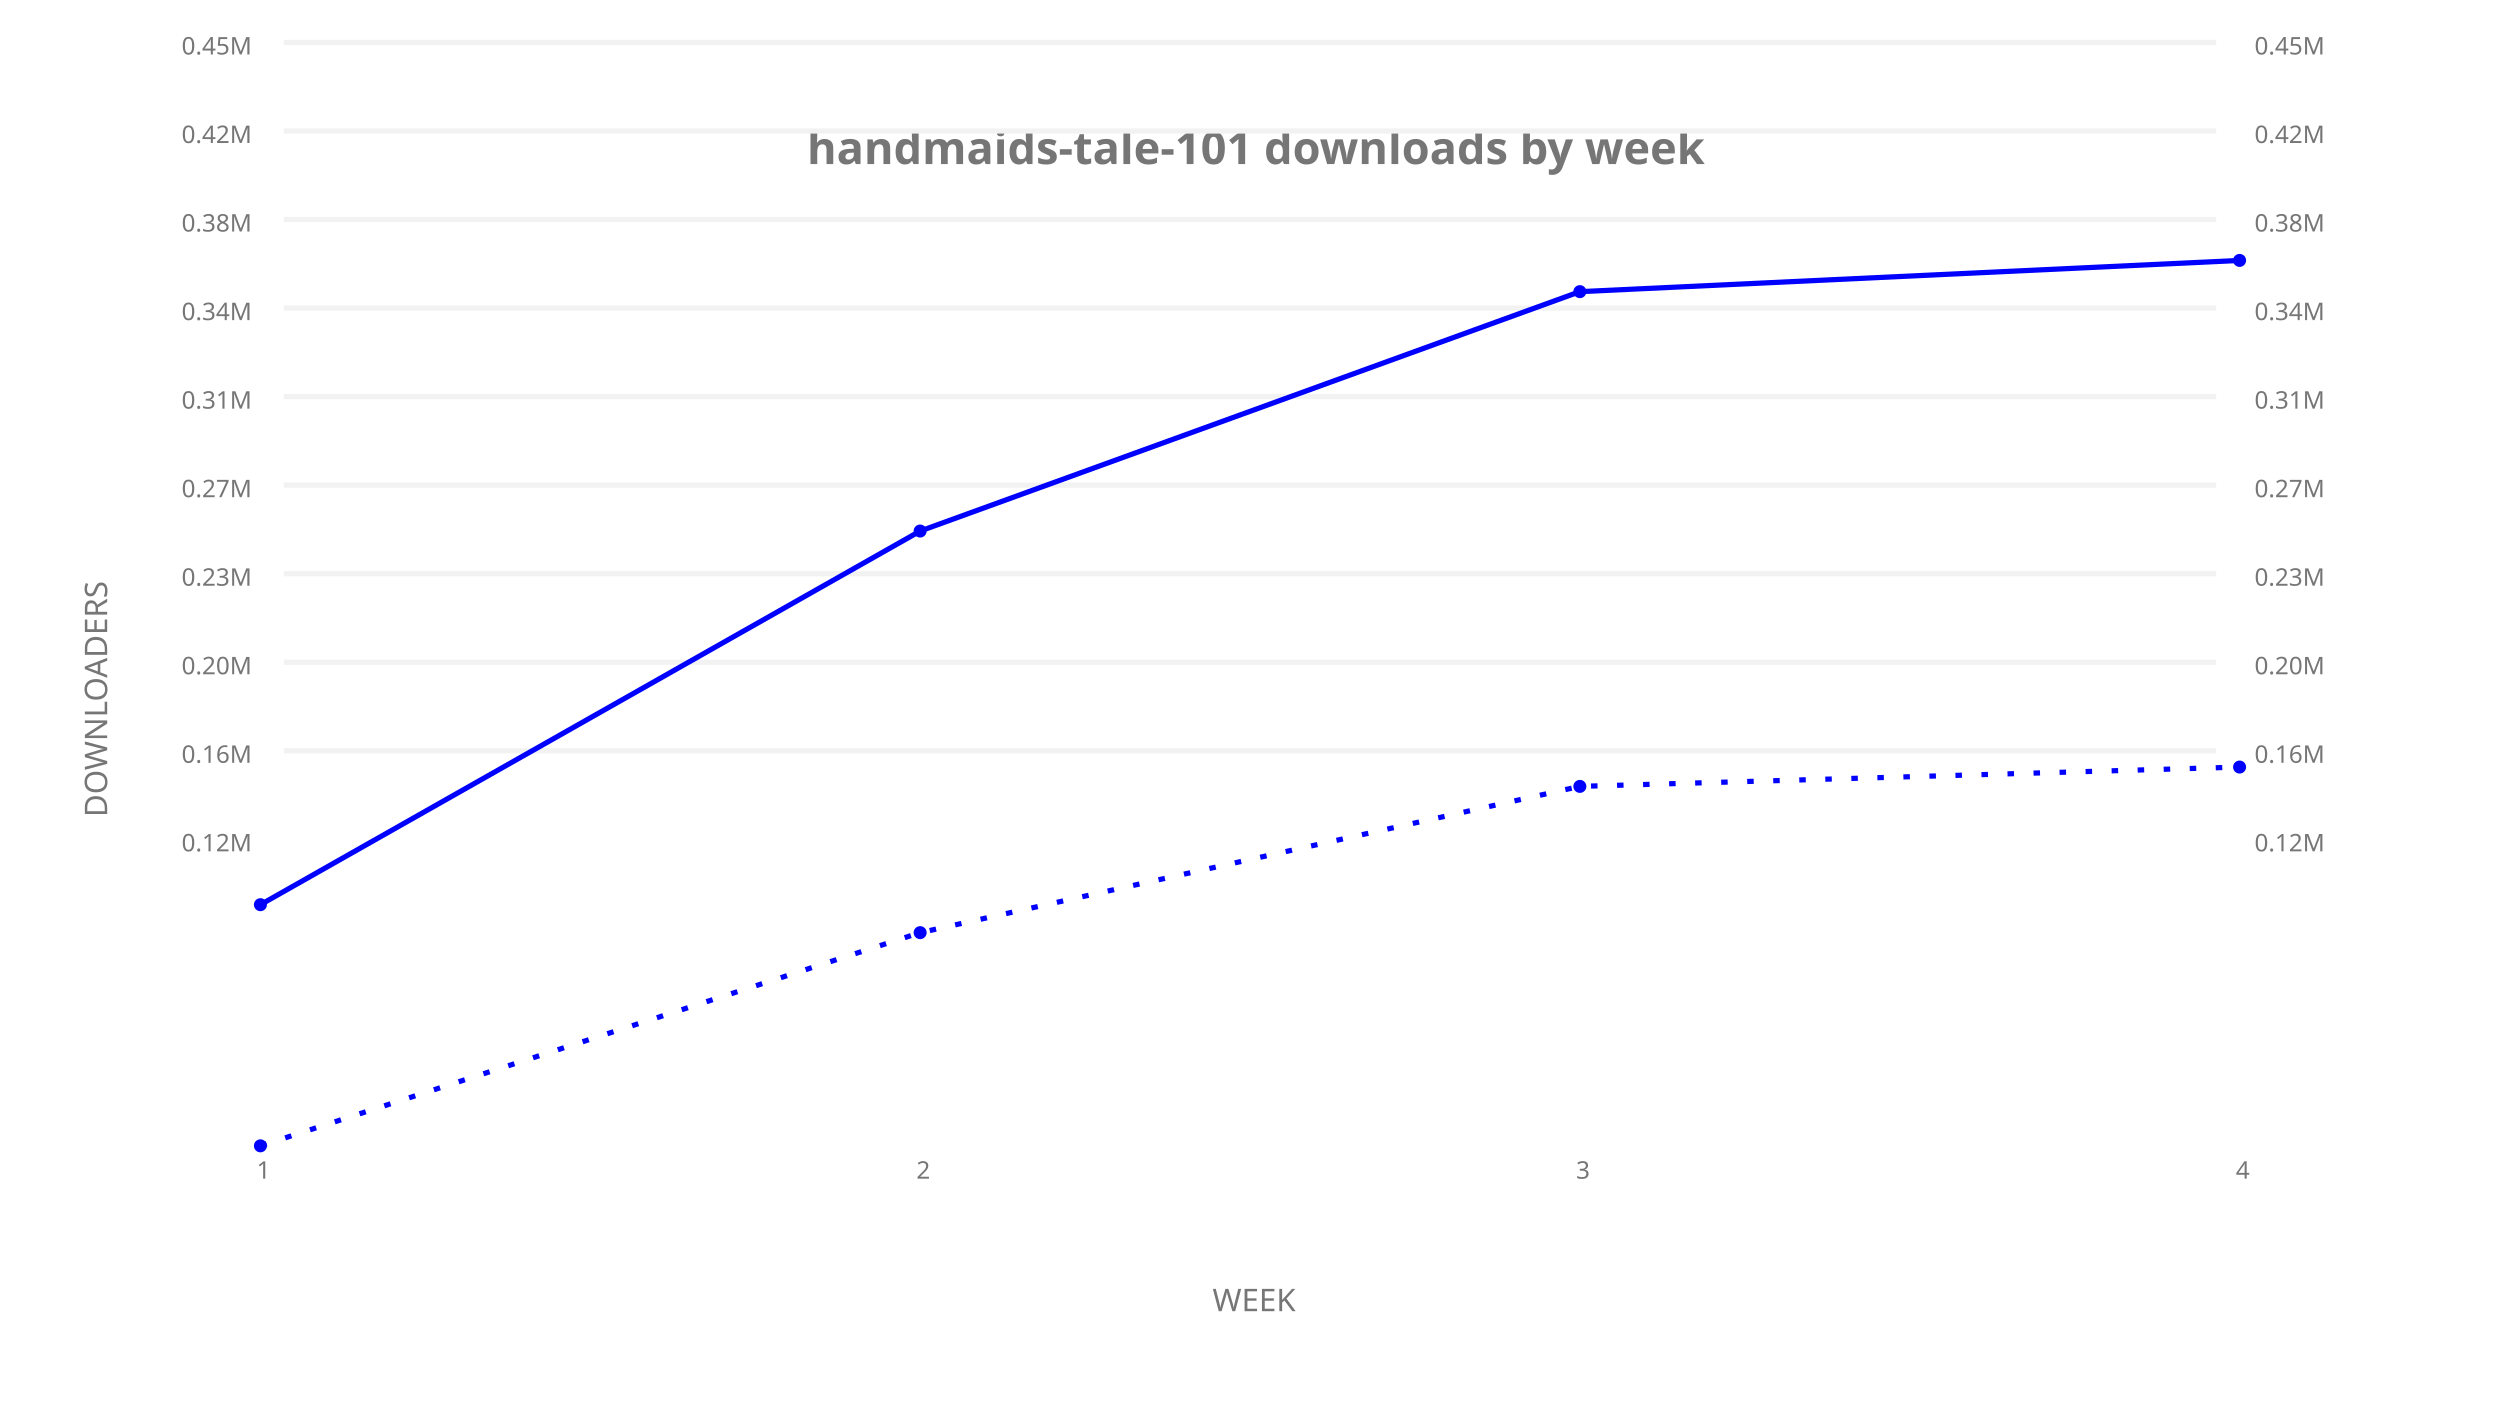
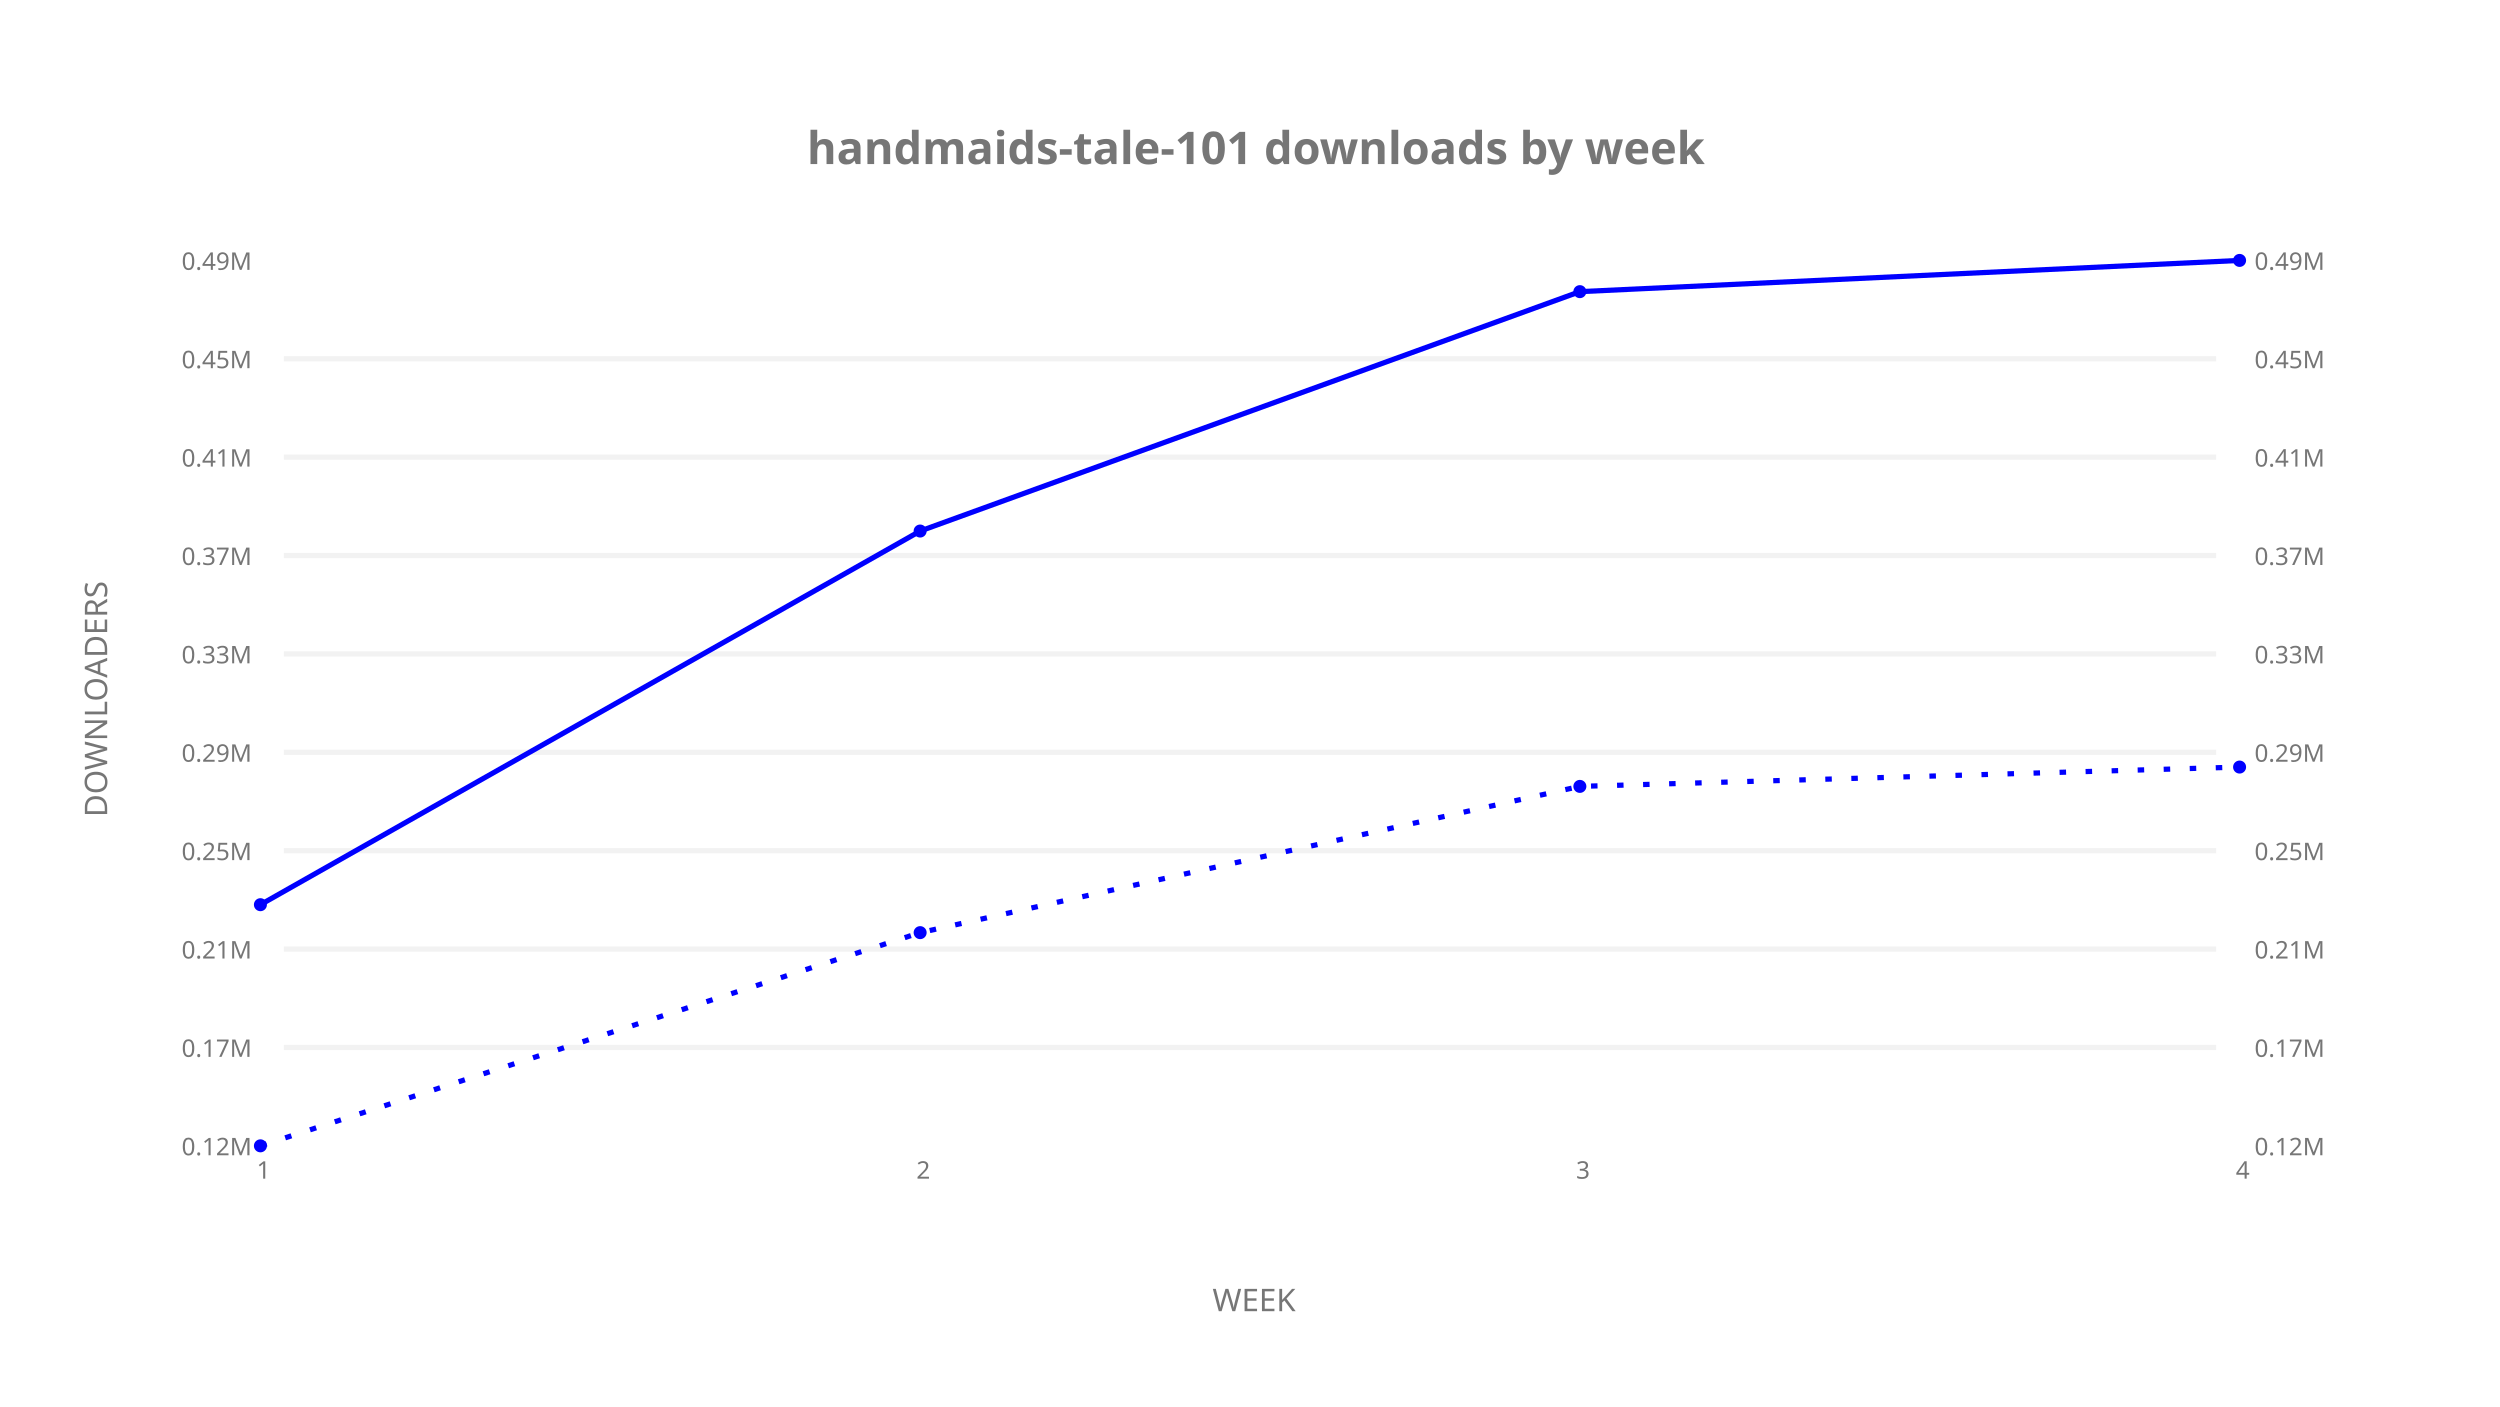
<svg xmlns="http://www.w3.org/2000/svg" xml:space="preserve" id="handmaids-tale-101-downloads-by-week-handmaids-tale-101-week" x="0px" y="0px" width="1920px" height="1080px" viewBox="0 0 1920 1080" enable-background="new 0 0 1920 1080" role="img">
  <g id="annotations">
    <text x="960" y="126" font-family="Atkinson Hyperlegible" font-size="26pt" text-anchor="middle" text-align="center" font-weight="600" font-style="normal" style="fill:rgb(118,118,118); fill-opacity:1; stroke:rgb(118,118,118); stroke-opacity:0; stroke-width:0.5"> handmaids-tale-101 downloads by week</text>
    <g id="axes-lines">
      <text x="960" y="1007" font-family="Atkinson Hyperlegible" font-size="18pt" text-anchor="middle" text-align="center" font-weight="500" font-style="normal" style="fill:rgb(118,118,118); fill-opacity:1; stroke:rgb(118,118,118); stroke-opacity:0; stroke-width:0.5"> WEEK</text>
      <text x="73" y="540" font-family="Atkinson Hyperlegible" font-size="18pt" text-anchor="middle" text-align="center" dominant-baseline="central" font-weight="500" font-style="normal" style="fill:rgb(118,118,118); fill-opacity:1; stroke:rgb(118,118,118); stroke-opacity:0; stroke-width:0.5" transform="rotate(-90,73,540)"> DOWNLOADERS</text>
    </g>
    <g id="tic-y-label-lines">
-       <line x1="218" y1="576.603" x2="1702" y2="576.603" style="fill:rgb(0,0,255); fill-opacity:0; stroke:rgb(242,242,242); stroke-opacity:1; stroke-width:4" />
-       <line x1="218" y1="508.603" x2="1702" y2="508.603" style="fill:rgb(0,0,255); fill-opacity:0; stroke:rgb(242,242,242); stroke-opacity:1; stroke-width:4" />
-       <line x1="218" y1="440.603" x2="1702" y2="440.603" style="fill:rgb(0,0,255); fill-opacity:0; stroke:rgb(242,242,242); stroke-opacity:1; stroke-width:4" />
-       <line x1="218" y1="372.603" x2="1702" y2="372.603" style="fill:rgb(0,0,255); fill-opacity:0; stroke:rgb(242,242,242); stroke-opacity:1; stroke-width:4" />
-       <line x1="218" y1="304.603" x2="1702" y2="304.603" style="fill:rgb(0,0,255); fill-opacity:0; stroke:rgb(242,242,242); stroke-opacity:1; stroke-width:4" />
-       <line x1="218" y1="236.603" x2="1702" y2="236.603" style="fill:rgb(0,0,255); fill-opacity:0; stroke:rgb(242,242,242); stroke-opacity:1; stroke-width:4" />
-       <line x1="218" y1="168.603" x2="1702" y2="168.603" style="fill:rgb(0,0,255); fill-opacity:0; stroke:rgb(242,242,242); stroke-opacity:1; stroke-width:4" />
-       <line x1="218" y1="100.603" x2="1702" y2="100.603" style="fill:rgb(0,0,255); fill-opacity:0; stroke:rgb(242,242,242); stroke-opacity:1; stroke-width:4" />
-       <line x1="218" y1="32.603" x2="1702" y2="32.603" style="fill:rgb(0,0,255); fill-opacity:0; stroke:rgb(242,242,242); stroke-opacity:1; stroke-width:4" />
+       <line x1="218" y1="804.444" x2="1702" y2="804.444" style="fill:rgb(0,0,255); fill-opacity:0; stroke:rgb(242,242,242); stroke-opacity:1; stroke-width:4" />
+       <line x1="218" y1="728.889" x2="1702" y2="728.889" style="fill:rgb(0,0,255); fill-opacity:0; stroke:rgb(242,242,242); stroke-opacity:1; stroke-width:4" />
+       <line x1="218" y1="653.333" x2="1702" y2="653.333" style="fill:rgb(0,0,255); fill-opacity:0; stroke:rgb(242,242,242); stroke-opacity:1; stroke-width:4" />
+       <line x1="218" y1="577.778" x2="1702" y2="577.778" style="fill:rgb(0,0,255); fill-opacity:0; stroke:rgb(242,242,242); stroke-opacity:1; stroke-width:4" />
+       <line x1="218" y1="502.222" x2="1702" y2="502.222" style="fill:rgb(0,0,255); fill-opacity:0; stroke:rgb(242,242,242); stroke-opacity:1; stroke-width:4" />
+       <line x1="218" y1="426.667" x2="1702" y2="426.667" style="fill:rgb(0,0,255); fill-opacity:0; stroke:rgb(242,242,242); stroke-opacity:1; stroke-width:4" />
+       <line x1="218" y1="351.111" x2="1702" y2="351.111" style="fill:rgb(0,0,255); fill-opacity:0; stroke:rgb(242,242,242); stroke-opacity:1; stroke-width:4" />
+       <line x1="218" y1="275.556" x2="1702" y2="275.556" style="fill:rgb(0,0,255); fill-opacity:0; stroke:rgb(242,242,242); stroke-opacity:1; stroke-width:4" />
    </g>
    <g id="tic-x-labels">
      <text x="200" y="898" font-family="Atkinson Hyperlegible" font-size="14pt" text-anchor="middle" text-align="center" dominant-baseline="central" font-weight="400" font-style="normal" style="fill:rgb(118,118,118); fill-opacity:1; stroke:rgb(118,118,118); stroke-opacity:0; stroke-width:0.5"> 1</text>
      <text x="706.667" y="898" font-family="Atkinson Hyperlegible" font-size="14pt" text-anchor="middle" text-align="center" dominant-baseline="central" font-weight="400" font-style="normal" style="fill:rgb(118,118,118); fill-opacity:1; stroke:rgb(118,118,118); stroke-opacity:0; stroke-width:0.5"> 2</text>
      <text x="1213.333" y="898" font-family="Atkinson Hyperlegible" font-size="14pt" text-anchor="middle" text-align="center" dominant-baseline="central" font-weight="400" font-style="normal" style="fill:rgb(118,118,118); fill-opacity:1; stroke:rgb(118,118,118); stroke-opacity:0; stroke-width:0.5"> 3</text>
      <text x="1720" y="898" font-family="Atkinson Hyperlegible" font-size="14pt" text-anchor="middle" text-align="center" dominant-baseline="central" font-weight="400" font-style="normal" style="fill:rgb(118,118,118); fill-opacity:1; stroke:rgb(118,118,118); stroke-opacity:0; stroke-width:0.5"> 4</text>
    </g>
    <g id="tic-y-labels">
-       <text x="164" y="646.603" font-family="Atkinson Hyperlegible" font-size="14pt" text-anchor="middle" text-align="center" dominant-baseline="central" font-weight="400" font-style="normal" style="fill:rgb(118,118,118); fill-opacity:1; stroke:rgb(118,118,118); stroke-opacity:0; stroke-width:0.5"> 0.12M</text>
-       <text x="1756" y="646.603" font-family="Atkinson Hyperlegible" font-size="14pt" text-anchor="middle" text-align="center" dominant-baseline="central" font-weight="400" font-style="normal" style="fill:rgb(118,118,118); fill-opacity:1; stroke:rgb(118,118,118); stroke-opacity:0; stroke-width:0.5"> 0.12M</text>
-       <text x="164" y="578.603" font-family="Atkinson Hyperlegible" font-size="14pt" text-anchor="middle" text-align="center" dominant-baseline="central" font-weight="400" font-style="normal" style="fill:rgb(118,118,118); fill-opacity:1; stroke:rgb(118,118,118); stroke-opacity:0; stroke-width:0.5"> 0.16M</text>
-       <text x="1756" y="578.603" font-family="Atkinson Hyperlegible" font-size="14pt" text-anchor="middle" text-align="center" dominant-baseline="central" font-weight="400" font-style="normal" style="fill:rgb(118,118,118); fill-opacity:1; stroke:rgb(118,118,118); stroke-opacity:0; stroke-width:0.5"> 0.16M</text>
-       <text x="164" y="510.603" font-family="Atkinson Hyperlegible" font-size="14pt" text-anchor="middle" text-align="center" dominant-baseline="central" font-weight="400" font-style="normal" style="fill:rgb(118,118,118); fill-opacity:1; stroke:rgb(118,118,118); stroke-opacity:0; stroke-width:0.5"> 0.20M</text>
-       <text x="1756" y="510.603" font-family="Atkinson Hyperlegible" font-size="14pt" text-anchor="middle" text-align="center" dominant-baseline="central" font-weight="400" font-style="normal" style="fill:rgb(118,118,118); fill-opacity:1; stroke:rgb(118,118,118); stroke-opacity:0; stroke-width:0.5"> 0.20M</text>
-       <text x="164" y="442.603" font-family="Atkinson Hyperlegible" font-size="14pt" text-anchor="middle" text-align="center" dominant-baseline="central" font-weight="400" font-style="normal" style="fill:rgb(118,118,118); fill-opacity:1; stroke:rgb(118,118,118); stroke-opacity:0; stroke-width:0.5"> 0.23M</text>
-       <text x="1756" y="442.603" font-family="Atkinson Hyperlegible" font-size="14pt" text-anchor="middle" text-align="center" dominant-baseline="central" font-weight="400" font-style="normal" style="fill:rgb(118,118,118); fill-opacity:1; stroke:rgb(118,118,118); stroke-opacity:0; stroke-width:0.5"> 0.23M</text>
-       <text x="164" y="374.603" font-family="Atkinson Hyperlegible" font-size="14pt" text-anchor="middle" text-align="center" dominant-baseline="central" font-weight="400" font-style="normal" style="fill:rgb(118,118,118); fill-opacity:1; stroke:rgb(118,118,118); stroke-opacity:0; stroke-width:0.5"> 0.27M</text>
-       <text x="1756" y="374.603" font-family="Atkinson Hyperlegible" font-size="14pt" text-anchor="middle" text-align="center" dominant-baseline="central" font-weight="400" font-style="normal" style="fill:rgb(118,118,118); fill-opacity:1; stroke:rgb(118,118,118); stroke-opacity:0; stroke-width:0.5"> 0.27M</text>
-       <text x="164" y="306.603" font-family="Atkinson Hyperlegible" font-size="14pt" text-anchor="middle" text-align="center" dominant-baseline="central" font-weight="400" font-style="normal" style="fill:rgb(118,118,118); fill-opacity:1; stroke:rgb(118,118,118); stroke-opacity:0; stroke-width:0.5"> 0.31M</text>
-       <text x="1756" y="306.603" font-family="Atkinson Hyperlegible" font-size="14pt" text-anchor="middle" text-align="center" dominant-baseline="central" font-weight="400" font-style="normal" style="fill:rgb(118,118,118); fill-opacity:1; stroke:rgb(118,118,118); stroke-opacity:0; stroke-width:0.5"> 0.31M</text>
-       <text x="164" y="238.603" font-family="Atkinson Hyperlegible" font-size="14pt" text-anchor="middle" text-align="center" dominant-baseline="central" font-weight="400" font-style="normal" style="fill:rgb(118,118,118); fill-opacity:1; stroke:rgb(118,118,118); stroke-opacity:0; stroke-width:0.5"> 0.34M</text>
-       <text x="1756" y="238.603" font-family="Atkinson Hyperlegible" font-size="14pt" text-anchor="middle" text-align="center" dominant-baseline="central" font-weight="400" font-style="normal" style="fill:rgb(118,118,118); fill-opacity:1; stroke:rgb(118,118,118); stroke-opacity:0; stroke-width:0.5"> 0.34M</text>
-       <text x="164" y="170.603" font-family="Atkinson Hyperlegible" font-size="14pt" text-anchor="middle" text-align="center" dominant-baseline="central" font-weight="400" font-style="normal" style="fill:rgb(118,118,118); fill-opacity:1; stroke:rgb(118,118,118); stroke-opacity:0; stroke-width:0.5"> 0.38M</text>
-       <text x="1756" y="170.603" font-family="Atkinson Hyperlegible" font-size="14pt" text-anchor="middle" text-align="center" dominant-baseline="central" font-weight="400" font-style="normal" style="fill:rgb(118,118,118); fill-opacity:1; stroke:rgb(118,118,118); stroke-opacity:0; stroke-width:0.5"> 0.38M</text>
-       <text x="164" y="102.603" font-family="Atkinson Hyperlegible" font-size="14pt" text-anchor="middle" text-align="center" dominant-baseline="central" font-weight="400" font-style="normal" style="fill:rgb(118,118,118); fill-opacity:1; stroke:rgb(118,118,118); stroke-opacity:0; stroke-width:0.5"> 0.42M</text>
-       <text x="1756" y="102.603" font-family="Atkinson Hyperlegible" font-size="14pt" text-anchor="middle" text-align="center" dominant-baseline="central" font-weight="400" font-style="normal" style="fill:rgb(118,118,118); fill-opacity:1; stroke:rgb(118,118,118); stroke-opacity:0; stroke-width:0.5"> 0.42M</text>
-       <text x="164" y="34.603" font-family="Atkinson Hyperlegible" font-size="14pt" text-anchor="middle" text-align="center" dominant-baseline="central" font-weight="400" font-style="normal" style="fill:rgb(118,118,118); fill-opacity:1; stroke:rgb(118,118,118); stroke-opacity:0; stroke-width:0.5"> 0.45M</text>
-       <text x="1756" y="34.603" font-family="Atkinson Hyperlegible" font-size="14pt" text-anchor="middle" text-align="center" dominant-baseline="central" font-weight="400" font-style="normal" style="fill:rgb(118,118,118); fill-opacity:1; stroke:rgb(118,118,118); stroke-opacity:0; stroke-width:0.5"> 0.45M</text>
+       <text x="164" y="880" font-family="Atkinson Hyperlegible" font-size="14pt" text-anchor="middle" text-align="center" dominant-baseline="central" font-weight="400" font-style="normal" style="fill:rgb(118,118,118); fill-opacity:1; stroke:rgb(118,118,118); stroke-opacity:0; stroke-width:0.5"> 0.12M</text>
+       <text x="1756" y="880" font-family="Atkinson Hyperlegible" font-size="14pt" text-anchor="middle" text-align="center" dominant-baseline="central" font-weight="400" font-style="normal" style="fill:rgb(118,118,118); fill-opacity:1; stroke:rgb(118,118,118); stroke-opacity:0; stroke-width:0.5"> 0.12M</text>
+       <text x="164" y="804.444" font-family="Atkinson Hyperlegible" font-size="14pt" text-anchor="middle" text-align="center" dominant-baseline="central" font-weight="400" font-style="normal" style="fill:rgb(118,118,118); fill-opacity:1; stroke:rgb(118,118,118); stroke-opacity:0; stroke-width:0.5"> 0.17M</text>
+       <text x="1756" y="804.444" font-family="Atkinson Hyperlegible" font-size="14pt" text-anchor="middle" text-align="center" dominant-baseline="central" font-weight="400" font-style="normal" style="fill:rgb(118,118,118); fill-opacity:1; stroke:rgb(118,118,118); stroke-opacity:0; stroke-width:0.5"> 0.17M</text>
+       <text x="164" y="728.889" font-family="Atkinson Hyperlegible" font-size="14pt" text-anchor="middle" text-align="center" dominant-baseline="central" font-weight="400" font-style="normal" style="fill:rgb(118,118,118); fill-opacity:1; stroke:rgb(118,118,118); stroke-opacity:0; stroke-width:0.5"> 0.21M</text>
+       <text x="1756" y="728.889" font-family="Atkinson Hyperlegible" font-size="14pt" text-anchor="middle" text-align="center" dominant-baseline="central" font-weight="400" font-style="normal" style="fill:rgb(118,118,118); fill-opacity:1; stroke:rgb(118,118,118); stroke-opacity:0; stroke-width:0.5"> 0.21M</text>
+       <text x="164" y="653.333" font-family="Atkinson Hyperlegible" font-size="14pt" text-anchor="middle" text-align="center" dominant-baseline="central" font-weight="400" font-style="normal" style="fill:rgb(118,118,118); fill-opacity:1; stroke:rgb(118,118,118); stroke-opacity:0; stroke-width:0.5"> 0.25M</text>
+       <text x="1756" y="653.333" font-family="Atkinson Hyperlegible" font-size="14pt" text-anchor="middle" text-align="center" dominant-baseline="central" font-weight="400" font-style="normal" style="fill:rgb(118,118,118); fill-opacity:1; stroke:rgb(118,118,118); stroke-opacity:0; stroke-width:0.5"> 0.25M</text>
+       <text x="164" y="577.778" font-family="Atkinson Hyperlegible" font-size="14pt" text-anchor="middle" text-align="center" dominant-baseline="central" font-weight="400" font-style="normal" style="fill:rgb(118,118,118); fill-opacity:1; stroke:rgb(118,118,118); stroke-opacity:0; stroke-width:0.5"> 0.29M</text>
+       <text x="1756" y="577.778" font-family="Atkinson Hyperlegible" font-size="14pt" text-anchor="middle" text-align="center" dominant-baseline="central" font-weight="400" font-style="normal" style="fill:rgb(118,118,118); fill-opacity:1; stroke:rgb(118,118,118); stroke-opacity:0; stroke-width:0.5"> 0.29M</text>
+       <text x="164" y="502.222" font-family="Atkinson Hyperlegible" font-size="14pt" text-anchor="middle" text-align="center" dominant-baseline="central" font-weight="400" font-style="normal" style="fill:rgb(118,118,118); fill-opacity:1; stroke:rgb(118,118,118); stroke-opacity:0; stroke-width:0.5"> 0.33M</text>
+       <text x="1756" y="502.222" font-family="Atkinson Hyperlegible" font-size="14pt" text-anchor="middle" text-align="center" dominant-baseline="central" font-weight="400" font-style="normal" style="fill:rgb(118,118,118); fill-opacity:1; stroke:rgb(118,118,118); stroke-opacity:0; stroke-width:0.5"> 0.33M</text>
+       <text x="164" y="426.667" font-family="Atkinson Hyperlegible" font-size="14pt" text-anchor="middle" text-align="center" dominant-baseline="central" font-weight="400" font-style="normal" style="fill:rgb(118,118,118); fill-opacity:1; stroke:rgb(118,118,118); stroke-opacity:0; stroke-width:0.5"> 0.37M</text>
+       <text x="1756" y="426.667" font-family="Atkinson Hyperlegible" font-size="14pt" text-anchor="middle" text-align="center" dominant-baseline="central" font-weight="400" font-style="normal" style="fill:rgb(118,118,118); fill-opacity:1; stroke:rgb(118,118,118); stroke-opacity:0; stroke-width:0.5"> 0.37M</text>
+       <text x="164" y="351.111" font-family="Atkinson Hyperlegible" font-size="14pt" text-anchor="middle" text-align="center" dominant-baseline="central" font-weight="400" font-style="normal" style="fill:rgb(118,118,118); fill-opacity:1; stroke:rgb(118,118,118); stroke-opacity:0; stroke-width:0.5"> 0.41M</text>
+       <text x="1756" y="351.111" font-family="Atkinson Hyperlegible" font-size="14pt" text-anchor="middle" text-align="center" dominant-baseline="central" font-weight="400" font-style="normal" style="fill:rgb(118,118,118); fill-opacity:1; stroke:rgb(118,118,118); stroke-opacity:0; stroke-width:0.5"> 0.41M</text>
+       <text x="164" y="275.556" font-family="Atkinson Hyperlegible" font-size="14pt" text-anchor="middle" text-align="center" dominant-baseline="central" font-weight="400" font-style="normal" style="fill:rgb(118,118,118); fill-opacity:1; stroke:rgb(118,118,118); stroke-opacity:0; stroke-width:0.5"> 0.45M</text>
+       <text x="1756" y="275.556" font-family="Atkinson Hyperlegible" font-size="14pt" text-anchor="middle" text-align="center" dominant-baseline="central" font-weight="400" font-style="normal" style="fill:rgb(118,118,118); fill-opacity:1; stroke:rgb(118,118,118); stroke-opacity:0; stroke-width:0.5"> 0.45M</text>
+       <text x="164" y="200" font-family="Atkinson Hyperlegible" font-size="14pt" text-anchor="middle" text-align="center" dominant-baseline="central" font-weight="400" font-style="normal" style="fill:rgb(118,118,118); fill-opacity:1; stroke:rgb(118,118,118); stroke-opacity:0; stroke-width:0.5"> 0.49M</text>
+       <text x="1756" y="200" font-family="Atkinson Hyperlegible" font-size="14pt" text-anchor="middle" text-align="center" dominant-baseline="central" font-weight="400" font-style="normal" style="fill:rgb(118,118,118); fill-opacity:1; stroke:rgb(118,118,118); stroke-opacity:0; stroke-width:0.5"> 0.49M</text>
    </g>
  </g>
  <g id="polyline-handmaids-tale-101 downloads by week">
    <polyline points="200,694.802 706.667,407.842 1213.33,223.983 1720,200 " style="fill:rgb(0,0,255); fill-opacity:0; stroke:rgb(0,0,255); stroke-opacity:1; stroke-width:4" />
  </g>
  <g id="markers-handmaids-tale-101 downloads by week">
    <circle cx="200" cy="694.802" r="5" style="fill:rgb(0,0,255); fill-opacity:1; stroke:rgb(0,0,255); stroke-opacity:0; stroke-width:4">
</circle>
    <circle cx="706.667" cy="407.842" r="5" style="fill:rgb(0,0,255); fill-opacity:1; stroke:rgb(0,0,255); stroke-opacity:0; stroke-width:4">
</circle>
    <circle cx="1213.333" cy="223.983" r="5" style="fill:rgb(0,0,255); fill-opacity:1; stroke:rgb(0,0,255); stroke-opacity:0; stroke-width:4">
</circle>
    <circle cx="1720" cy="200" r="5" style="fill:rgb(0,0,255); fill-opacity:1; stroke:rgb(0,0,255); stroke-opacity:0; stroke-width:4">
</circle>
  </g>
  <g id="polyline-handmaids-tale-101 downloads by week uploaders">
    <polyline points="200,880 706.667,716.265 1213.33,603.95 1720,589.102 " stroke-dasharray="5 15" style="fill:rgb(0,0,255); fill-opacity:0; stroke:rgb(0,0,255); stroke-opacity:1; stroke-width:4" />
  </g>
  <g id="markers-handmaids-tale-101 downloads by week uploaders">
    <circle cx="200" cy="880" r="5" style="fill:rgb(0,0,255); fill-opacity:1; stroke:rgb(0,0,255); stroke-opacity:0; stroke-width:4">
</circle>
    <circle cx="706.667" cy="716.265" r="5" style="fill:rgb(0,0,255); fill-opacity:1; stroke:rgb(0,0,255); stroke-opacity:0; stroke-width:4">
</circle>
    <circle cx="1213.333" cy="603.95" r="5" style="fill:rgb(0,0,255); fill-opacity:1; stroke:rgb(0,0,255); stroke-opacity:0; stroke-width:4">
</circle>
    <circle cx="1720" cy="589.102" r="5" style="fill:rgb(0,0,255); fill-opacity:1; stroke:rgb(0,0,255); stroke-opacity:0; stroke-width:4">
</circle>
  </g>
</svg>
